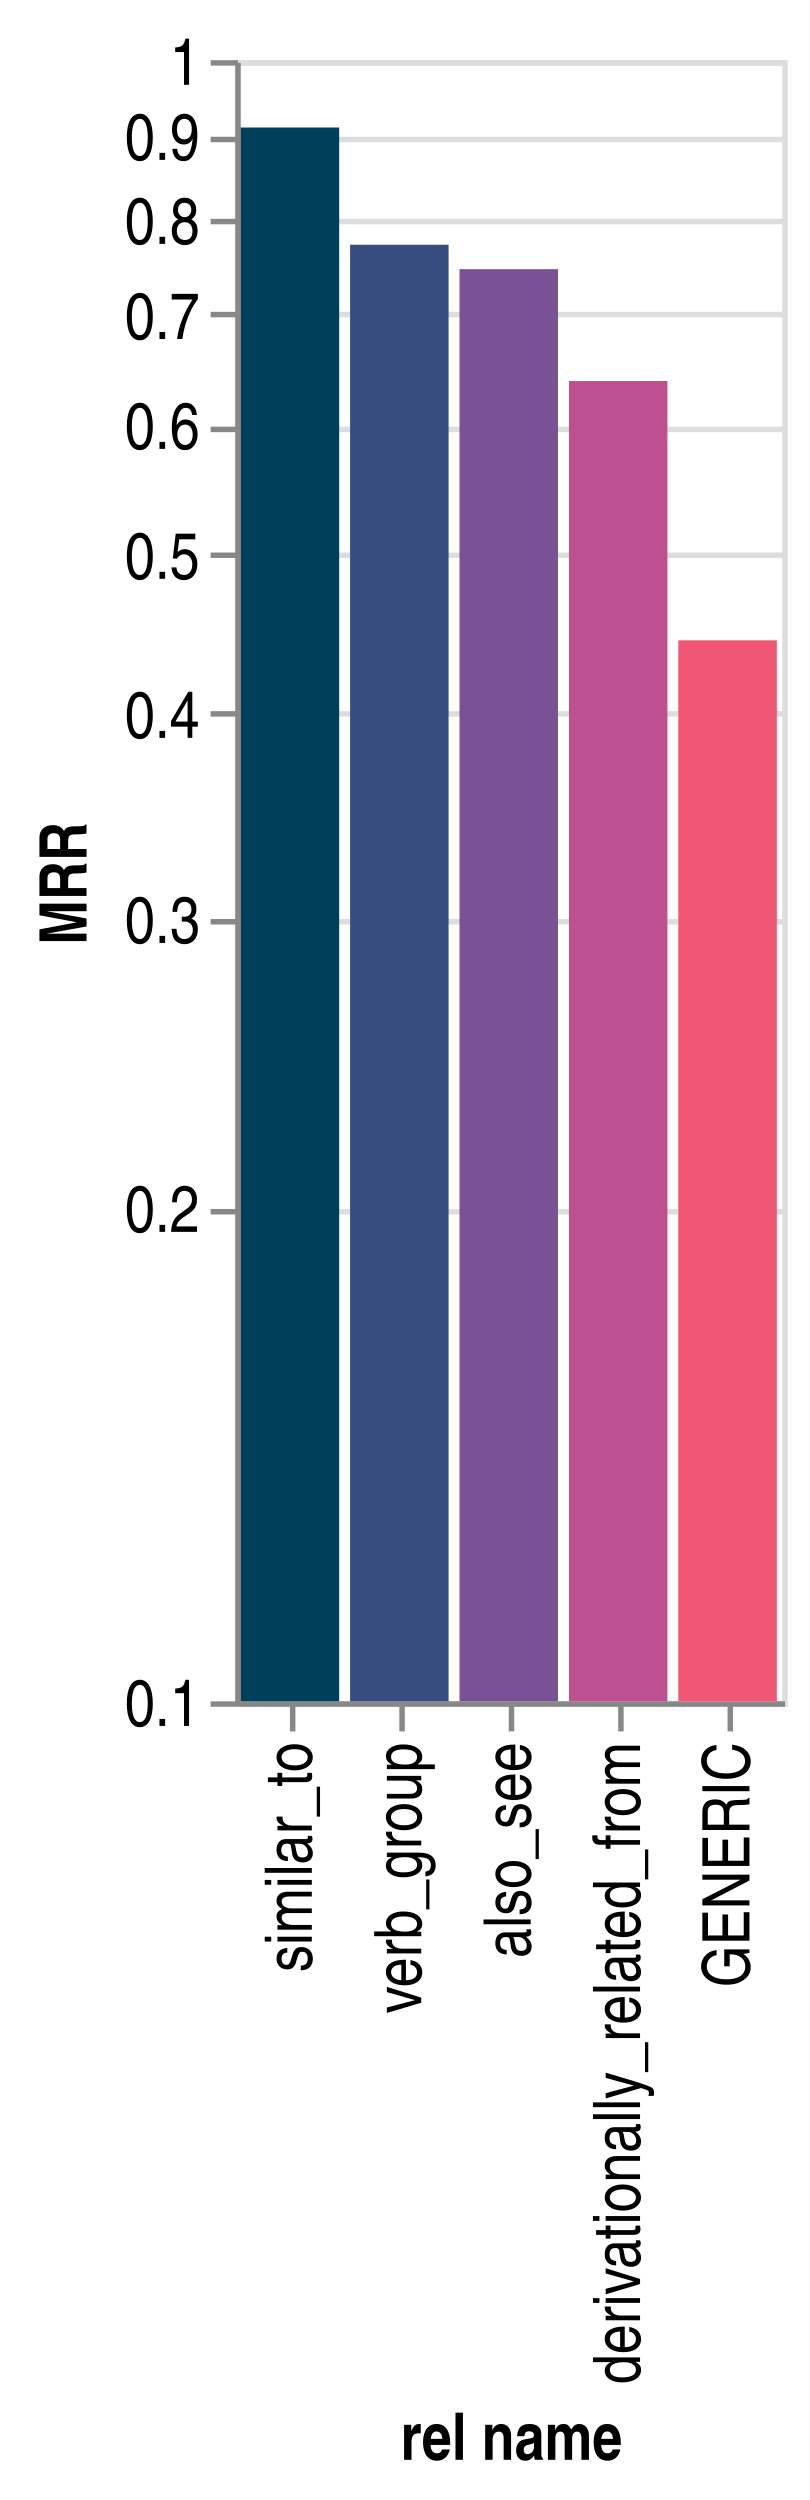
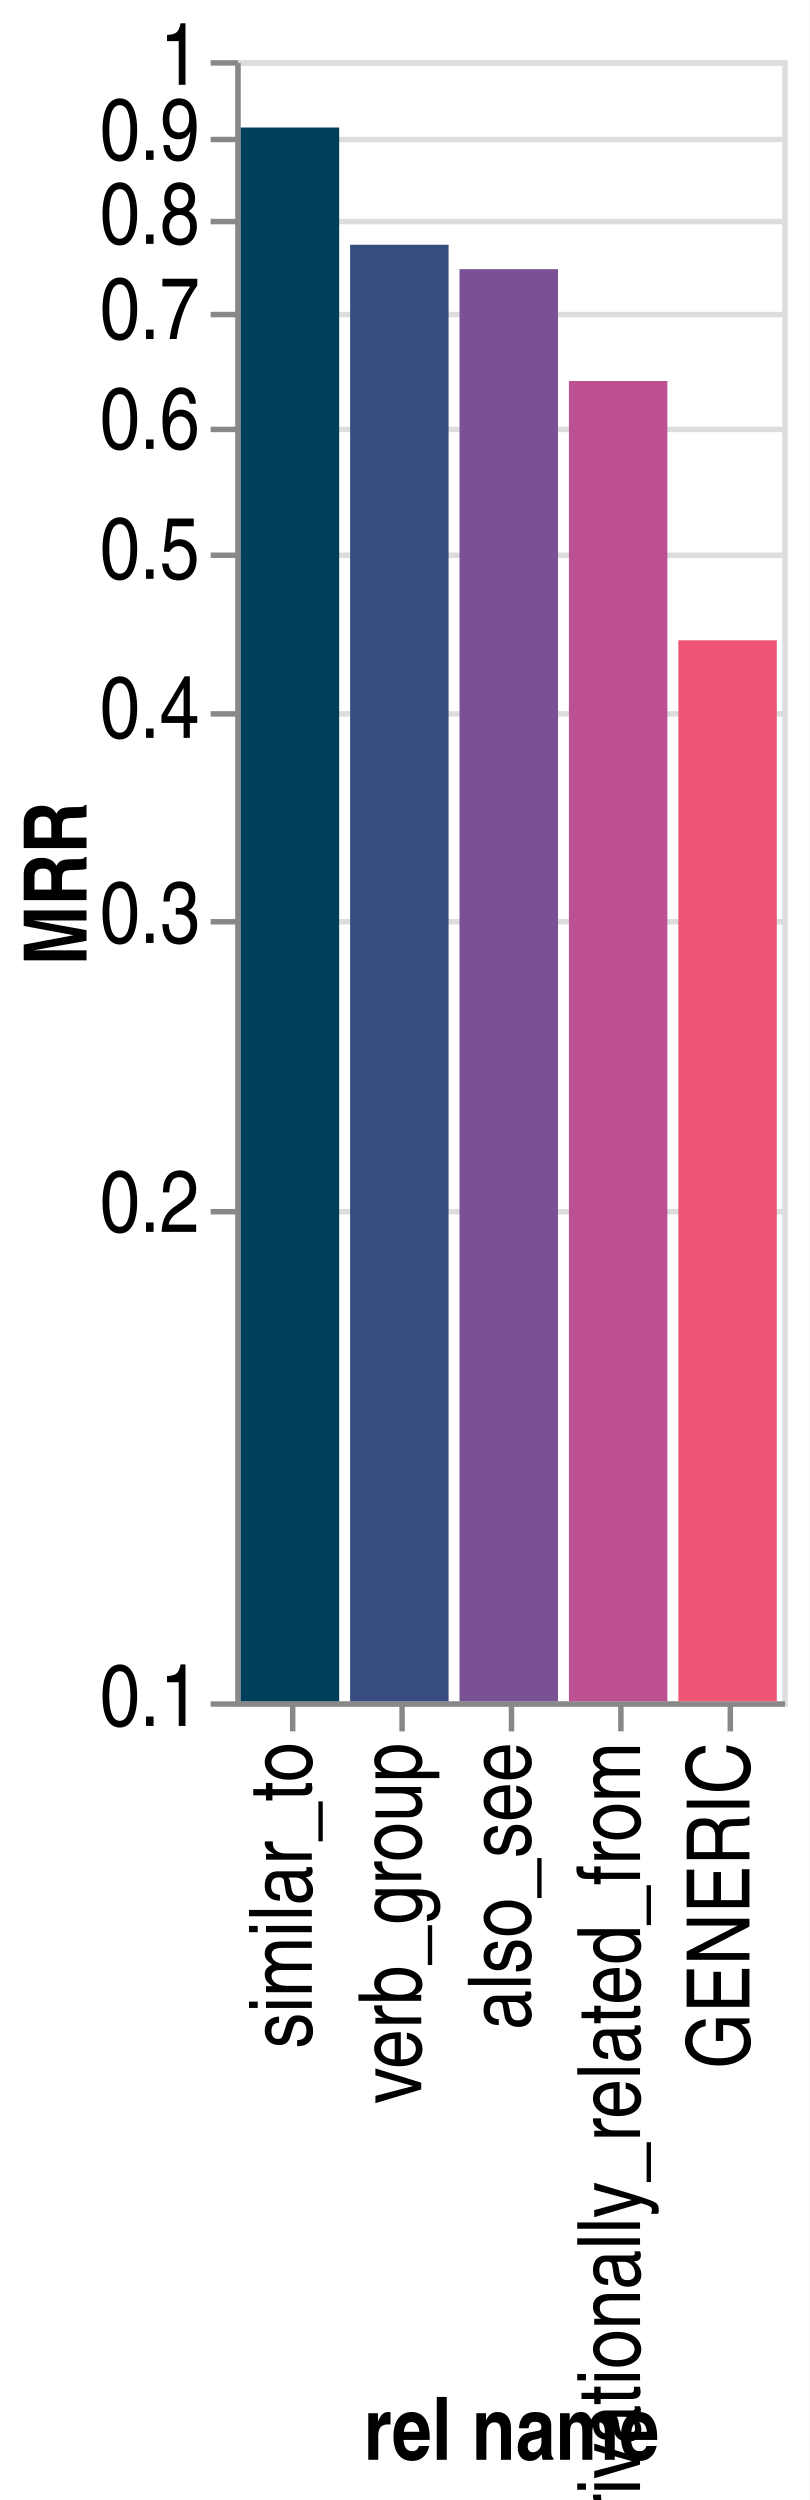
<svg xmlns="http://www.w3.org/2000/svg" version="1.1" class="marks" width="148" height="457" viewBox="0 0 148 457">
  <rect width="148" height="457" fill="white" />
  <g fill="none" stroke-miterlimit="10" transform="translate(43,11)">
    <g class="mark-group role-frame root" role="graphics-object" aria-roledescription="group mark container">
      <g transform="translate(0,0)">
        <path class="background" aria-hidden="true" d="M0.5,0.5h100v300h-100Z" stroke="#ddd" />
        <g>
          <g class="mark-group role-axis" aria-hidden="true">
            <g transform="translate(0.5,0.5)">
              <path class="background" aria-hidden="true" d="M0,0h0v0h0Z" pointer-events="none" />
              <g>
                <g class="mark-rule role-axis-grid" pointer-events="none">
                  <line transform="translate(0,300)" x2="100" y2="0" stroke="#ddd" stroke-width="1" opacity="1" />
                  <line transform="translate(0,210)" x2="100" y2="0" stroke="#ddd" stroke-width="1" opacity="1" />
                  <line transform="translate(0,157)" x2="100" y2="0" stroke="#ddd" stroke-width="1" opacity="1" />
                  <line transform="translate(0,119)" x2="100" y2="0" stroke="#ddd" stroke-width="1" opacity="1" />
                  <line transform="translate(0,90)" x2="100" y2="0" stroke="#ddd" stroke-width="1" opacity="1" />
                  <line transform="translate(0,67)" x2="100" y2="0" stroke="#ddd" stroke-width="1" opacity="1" />
                  <line transform="translate(0,46)" x2="100" y2="0" stroke="#ddd" stroke-width="1" opacity="1" />
                  <line transform="translate(0,29)" x2="100" y2="0" stroke="#ddd" stroke-width="1" opacity="1" />
                  <line transform="translate(0,14)" x2="100" y2="0" stroke="#ddd" stroke-width="1" opacity="1" />
                  <line transform="translate(0,0)" x2="100" y2="0" stroke="#ddd" stroke-width="1" opacity="1" />
                </g>
              </g>
              <path class="foreground" aria-hidden="true" d="" pointer-events="none" display="none" />
            </g>
          </g>
          <g class="mark-group role-axis" role="graphics-symbol" aria-roledescription="axis" aria-label="X-axis titled 'rel name' for a discrete scale with 5 values: similar_to, verb_group, also_see, derivationally_related_from, GENERIC">
            <g transform="translate(0.5,300.5)">
              <path class="background" aria-hidden="true" d="M0,0h0v0h0Z" pointer-events="none" />
              <g>
                <g class="mark-rule role-axis-tick" pointer-events="none">
                  <line transform="translate(10,0)" x2="0" y2="5" stroke="#888" stroke-width="1" opacity="1" />
                  <line transform="translate(30,0)" x2="0" y2="5" stroke="#888" stroke-width="1" opacity="1" />
                  <line transform="translate(50,0)" x2="0" y2="5" stroke="#888" stroke-width="1" opacity="1" />
                  <line transform="translate(70,0)" x2="0" y2="5" stroke="#888" stroke-width="1" opacity="1" />
                  <line transform="translate(90,0)" x2="0" y2="5" stroke="#888" stroke-width="1" opacity="1" />
                </g>
                <g class="mark-text role-axis-label" pointer-events="none">
-                   <text text-anchor="end" transform="translate(9.5,7) rotate(270) translate(0,4)" font-family="arial narrow" font-size="12px" fill="#000" opacity="1">similar_to</text>
-                   <text text-anchor="end" transform="translate(29.5,7) rotate(270) translate(0,4)" font-family="arial narrow" font-size="12px" fill="#000" opacity="1">verb_group</text>
-                   <text text-anchor="end" transform="translate(49.5,7) rotate(270) translate(0,4)" font-family="arial narrow" font-size="12px" fill="#000" opacity="1">also_see</text>
-                   <text text-anchor="end" transform="translate(69.5,7) rotate(270) translate(0,4)" font-family="arial narrow" font-size="12px" fill="#000" opacity="1">derivationally_related_from</text>
-                   <text text-anchor="end" transform="translate(89.5,7) rotate(270) translate(0,4)" font-family="arial narrow" font-size="12px" fill="#000" opacity="1">GENERIC</text>
+                   <text text-anchor="end" transform="translate(9.5,7) rotate(270) translate(0,4)" font-family="arial narrow" font-size="16px" fill="#000" opacity="1">similar_to</text>
+                   <text text-anchor="end" transform="translate(29.5,7) rotate(270) translate(0,4)" font-family="arial narrow" font-size="16px" fill="#000" opacity="1">verb_group</text>
+                   <text text-anchor="end" transform="translate(49.5,7) rotate(270) translate(0,4)" font-family="arial narrow" font-size="16px" fill="#000" opacity="1">also_see</text>
+                   <text text-anchor="end" transform="translate(69.5,7) rotate(270) translate(0,4)" font-family="arial narrow" font-size="16px" fill="#000" opacity="1">derivationally_related_from</text>
+                   <text text-anchor="end" transform="translate(89.5,7) rotate(270) translate(0,4)" font-family="arial narrow" font-size="16px" fill="#000" opacity="1">GENERIC</text>
                </g>
                <g class="mark-rule role-axis-domain" pointer-events="none">
                  <line transform="translate(0,0)" x2="100" y2="0" stroke="#888" stroke-width="1" opacity="1" />
                </g>
                <g class="mark-text role-axis-title" pointer-events="none">
-                   <text text-anchor="middle" transform="translate(50,138.1484)" font-family="arial narrow" font-size="12px" font-weight="bold" fill="#000" opacity="1">rel name</text>
+                   <text text-anchor="middle" transform="translate(50,138.1484)" font-family="arial narrow" font-size="16px" font-weight="bold" fill="#000" opacity="1">rel name</text>
                </g>
              </g>
              <path class="foreground" aria-hidden="true" d="" pointer-events="none" display="none" />
            </g>
          </g>
          <g class="mark-group role-axis" role="graphics-symbol" aria-roledescription="axis" aria-label="Y-axis titled 'MRR' for a log scale with values from 0.1 to 1">
            <g transform="translate(0.5,0.5)">
              <path class="background" aria-hidden="true" d="M0,0h0v0h0Z" pointer-events="none" />
              <g>
                <g class="mark-rule role-axis-tick" pointer-events="none">
                  <line transform="translate(0,300)" x2="-5" y2="0" stroke="#888" stroke-width="1" opacity="1" />
                  <line transform="translate(0,210)" x2="-5" y2="0" stroke="#888" stroke-width="1" opacity="1" />
                  <line transform="translate(0,157)" x2="-5" y2="0" stroke="#888" stroke-width="1" opacity="1" />
                  <line transform="translate(0,119)" x2="-5" y2="0" stroke="#888" stroke-width="1" opacity="1" />
                  <line transform="translate(0,90)" x2="-5" y2="0" stroke="#888" stroke-width="1" opacity="1" />
                  <line transform="translate(0,67)" x2="-5" y2="0" stroke="#888" stroke-width="1" opacity="1" />
                  <line transform="translate(0,46)" x2="-5" y2="0" stroke="#888" stroke-width="1" opacity="1" />
                  <line transform="translate(0,29)" x2="-5" y2="0" stroke="#888" stroke-width="1" opacity="1" />
                  <line transform="translate(0,14)" x2="-5" y2="0" stroke="#888" stroke-width="1" opacity="1" />
                  <line transform="translate(0,0)" x2="-5" y2="0" stroke="#888" stroke-width="1" opacity="1" />
                </g>
                <g class="mark-text role-axis-label" pointer-events="none">
-                   <text text-anchor="end" transform="translate(-7,304)" font-family="arial narrow" font-size="12px" fill="#000" opacity="1">0.1</text>
-                   <text text-anchor="end" transform="translate(-7,213.691)" font-family="arial narrow" font-size="12px" fill="#000" opacity="1">0.2</text>
-                   <text text-anchor="end" transform="translate(-7,160.8636)" font-family="arial narrow" font-size="12px" fill="#000" opacity="1">0.3</text>
-                   <text text-anchor="end" transform="translate(-7,123.382)" font-family="arial narrow" font-size="12px" fill="#000" opacity="1">0.4</text>
-                   <text text-anchor="end" transform="translate(-7,94.309)" font-family="arial narrow" font-size="12px" fill="#000" opacity="1">0.5</text>
-                   <text text-anchor="end" transform="translate(-7,70.55462)" font-family="arial narrow" font-size="12px" fill="#000" opacity="1">0.6</text>
-                   <text text-anchor="end" transform="translate(-7,50.47059)" font-family="arial narrow" font-size="12px" fill="#000" opacity="1">0.7</text>
-                   <text text-anchor="end" transform="translate(-7,33.073)" font-family="arial narrow" font-size="12px" fill="#000" opacity="1">0.8</text>
-                   <text text-anchor="end" transform="translate(-7,17.72725)" font-family="arial narrow" font-size="12px" fill="#000" opacity="1">0.9</text>
-                   <text text-anchor="end" transform="translate(-7,4)" font-family="arial narrow" font-size="12px" fill="#000" opacity="1">1</text>
+                   <text text-anchor="end" transform="translate(-7,304)" font-family="arial narrow" font-size="16px" fill="#000" opacity="1">0.1</text>
+                   <text text-anchor="end" transform="translate(-7,213.691)" font-family="arial narrow" font-size="16px" fill="#000" opacity="1">0.2</text>
+                   <text text-anchor="end" transform="translate(-7,160.8636)" font-family="arial narrow" font-size="16px" fill="#000" opacity="1">0.3</text>
+                   <text text-anchor="end" transform="translate(-7,123.382)" font-family="arial narrow" font-size="16px" fill="#000" opacity="1">0.4</text>
+                   <text text-anchor="end" transform="translate(-7,94.309)" font-family="arial narrow" font-size="16px" fill="#000" opacity="1">0.5</text>
+                   <text text-anchor="end" transform="translate(-7,70.55462)" font-family="arial narrow" font-size="16px" fill="#000" opacity="1">0.6</text>
+                   <text text-anchor="end" transform="translate(-7,50.47059)" font-family="arial narrow" font-size="16px" fill="#000" opacity="1">0.7</text>
+                   <text text-anchor="end" transform="translate(-7,33.073)" font-family="arial narrow" font-size="16px" fill="#000" opacity="1">0.8</text>
+                   <text text-anchor="end" transform="translate(-7,17.72725)" font-family="arial narrow" font-size="16px" fill="#000" opacity="1">0.9</text>
+                   <text text-anchor="end" transform="translate(-7,4)" font-family="arial narrow" font-size="16px" fill="#000" opacity="1">1</text>
                </g>
                <g class="mark-rule role-axis-domain" pointer-events="none">
                  <line transform="translate(0,300)" x2="0" y2="-300" stroke="#888" stroke-width="1" opacity="1" />
                </g>
                <g class="mark-text role-axis-title" pointer-events="none">
-                   <text text-anchor="middle" transform="translate(-24.68164,150) rotate(-90) translate(0,-3)" font-family="arial narrow" font-size="12px" font-weight="bold" fill="#000" opacity="1">MRR</text>
+                   <text text-anchor="middle" transform="translate(-24.68164,150) rotate(-90) translate(0,-3)" font-family="arial narrow" font-size="16px" font-weight="bold" fill="#000" opacity="1">MRR</text>
                </g>
              </g>
              <path class="foreground" aria-hidden="true" d="" pointer-events="none" display="none" />
            </g>
          </g>
          <g class="mark-rect role-mark marks" role="graphics-object" aria-roledescription="rect mark container">
            <path aria-label="rel name: similar_to; MRR: 0.909846667" role="graphics-symbol" aria-roledescription="bar" d="M1,12.31h18v287.69h-18Z" fill="#003f5c" />
            <path aria-label="rel name: verb_group; MRR: 0.771853889" role="graphics-symbol" aria-roledescription="bar" d="M21,33.739h18v266.261h-18Z" fill="#374c80" />
            <path aria-label="rel name: also_see; MRR: 0.745857619" role="graphics-symbol" aria-roledescription="bar" d="M41,38.203h18v261.797h-18Z" fill="#7a5195" />
            <path aria-label="rel name: derivationally_related_from; MRR: 0.637527063" role="graphics-symbol" aria-roledescription="bar" d="M61,58.65h18v241.35h-18Z" fill="#bc5090" />
            <path aria-label="rel name: GENERIC; MRR: 0.443105317" role="graphics-symbol" aria-roledescription="bar" d="M81,106.048h18v193.952h-18Z" fill="#ef5675" />
          </g>
        </g>
        <path class="foreground" aria-hidden="true" d="" display="none" />
      </g>
    </g>
  </g>
</svg>
